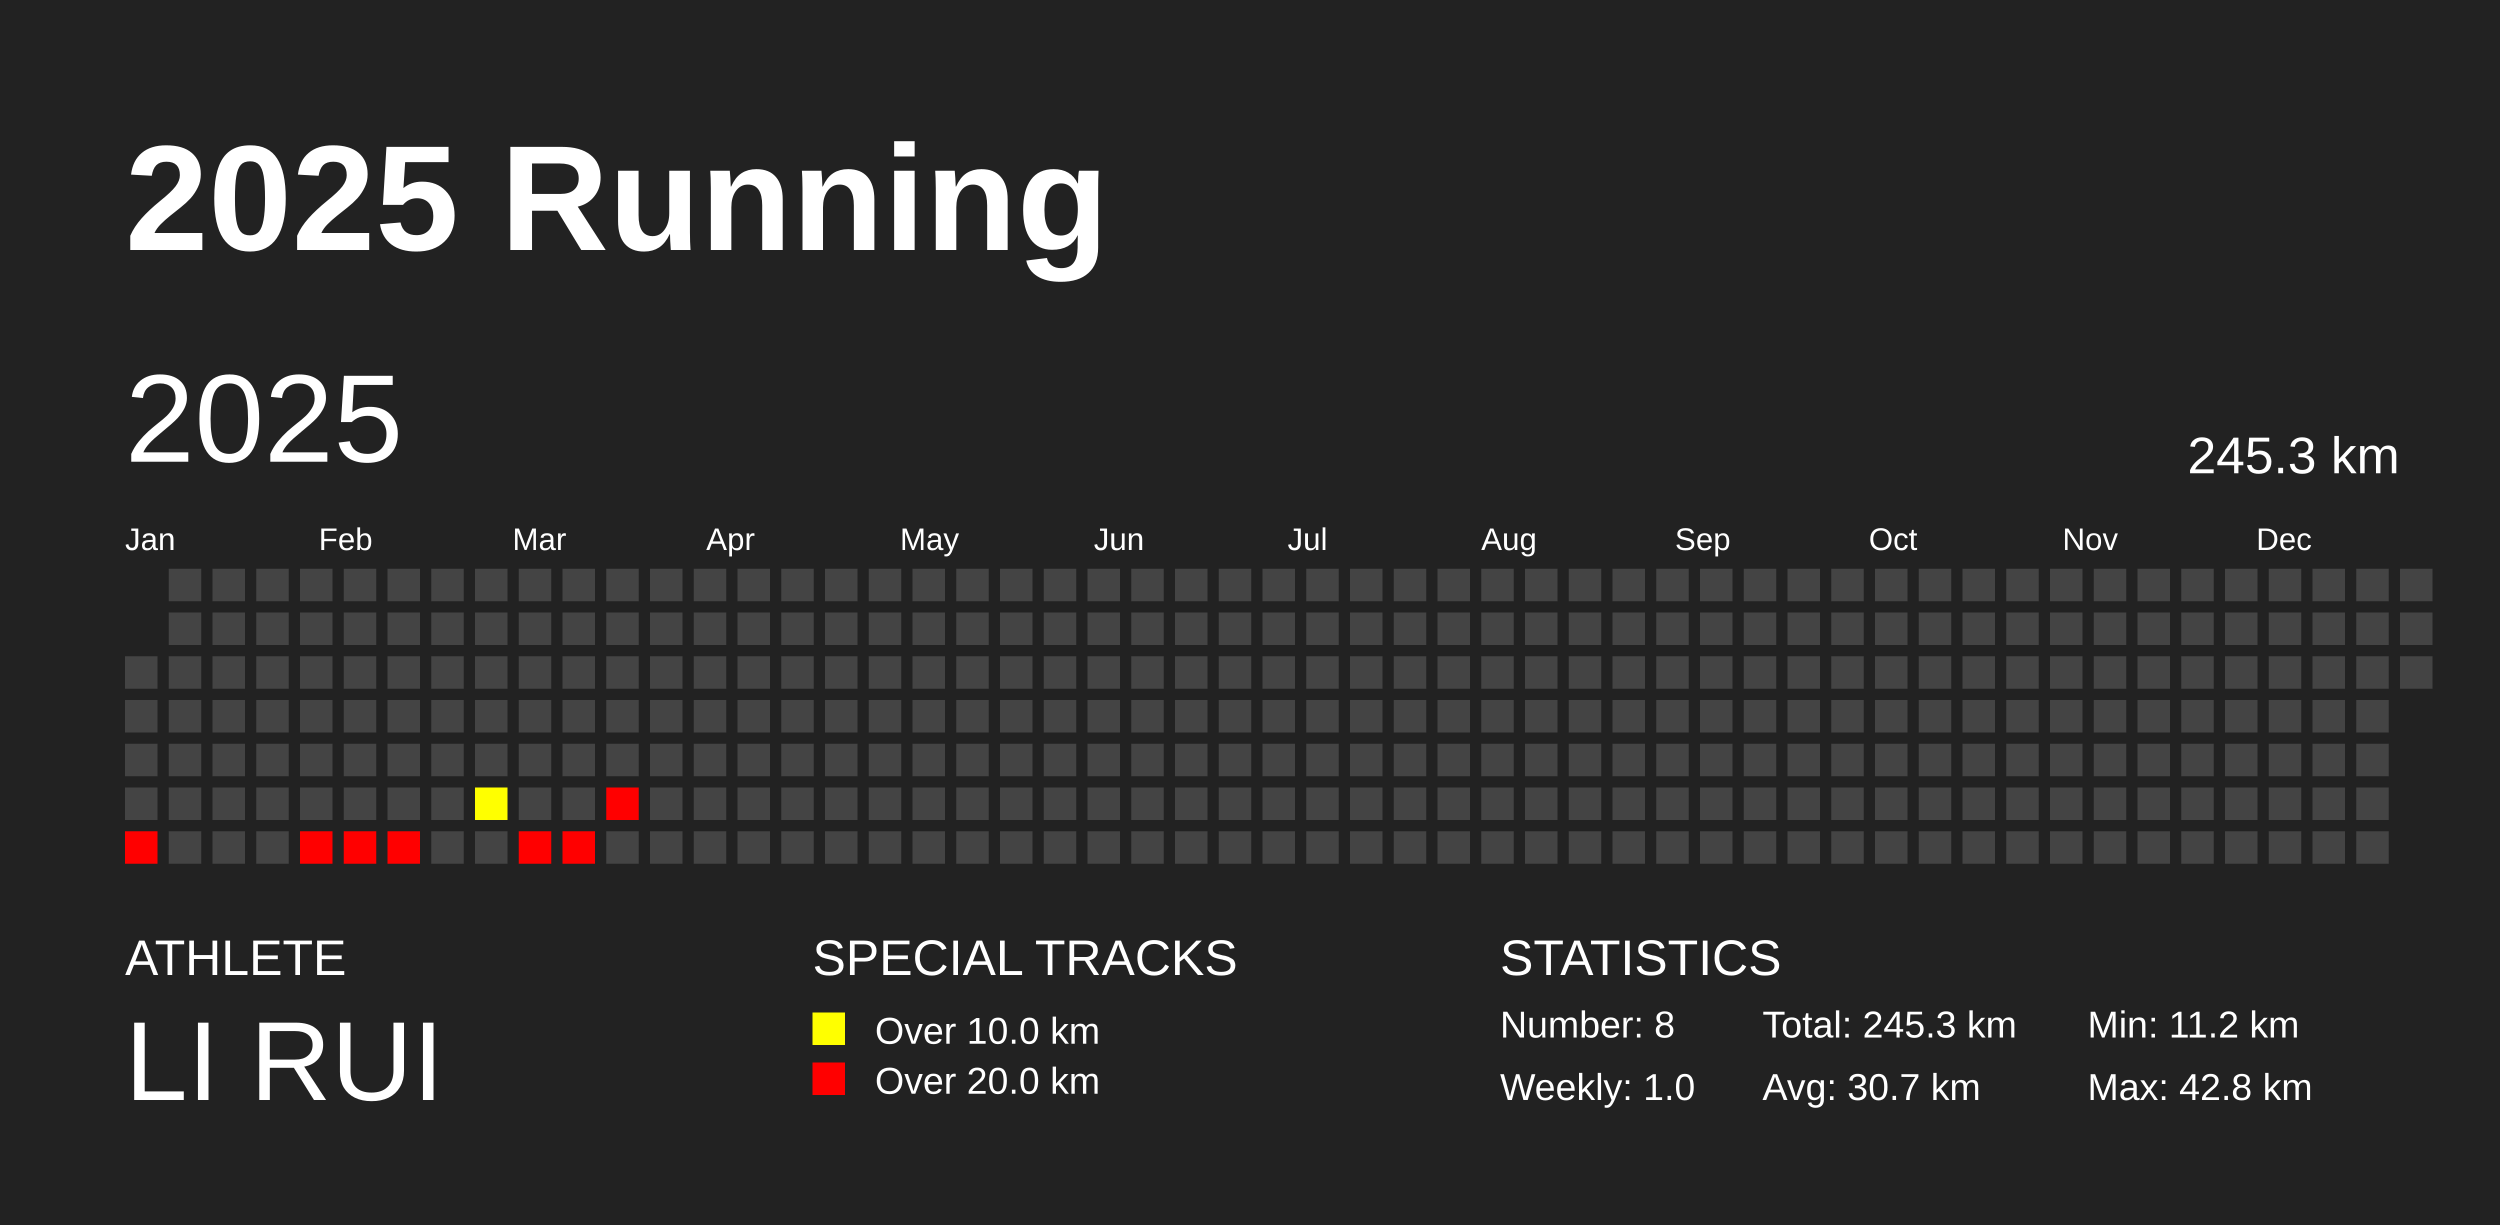
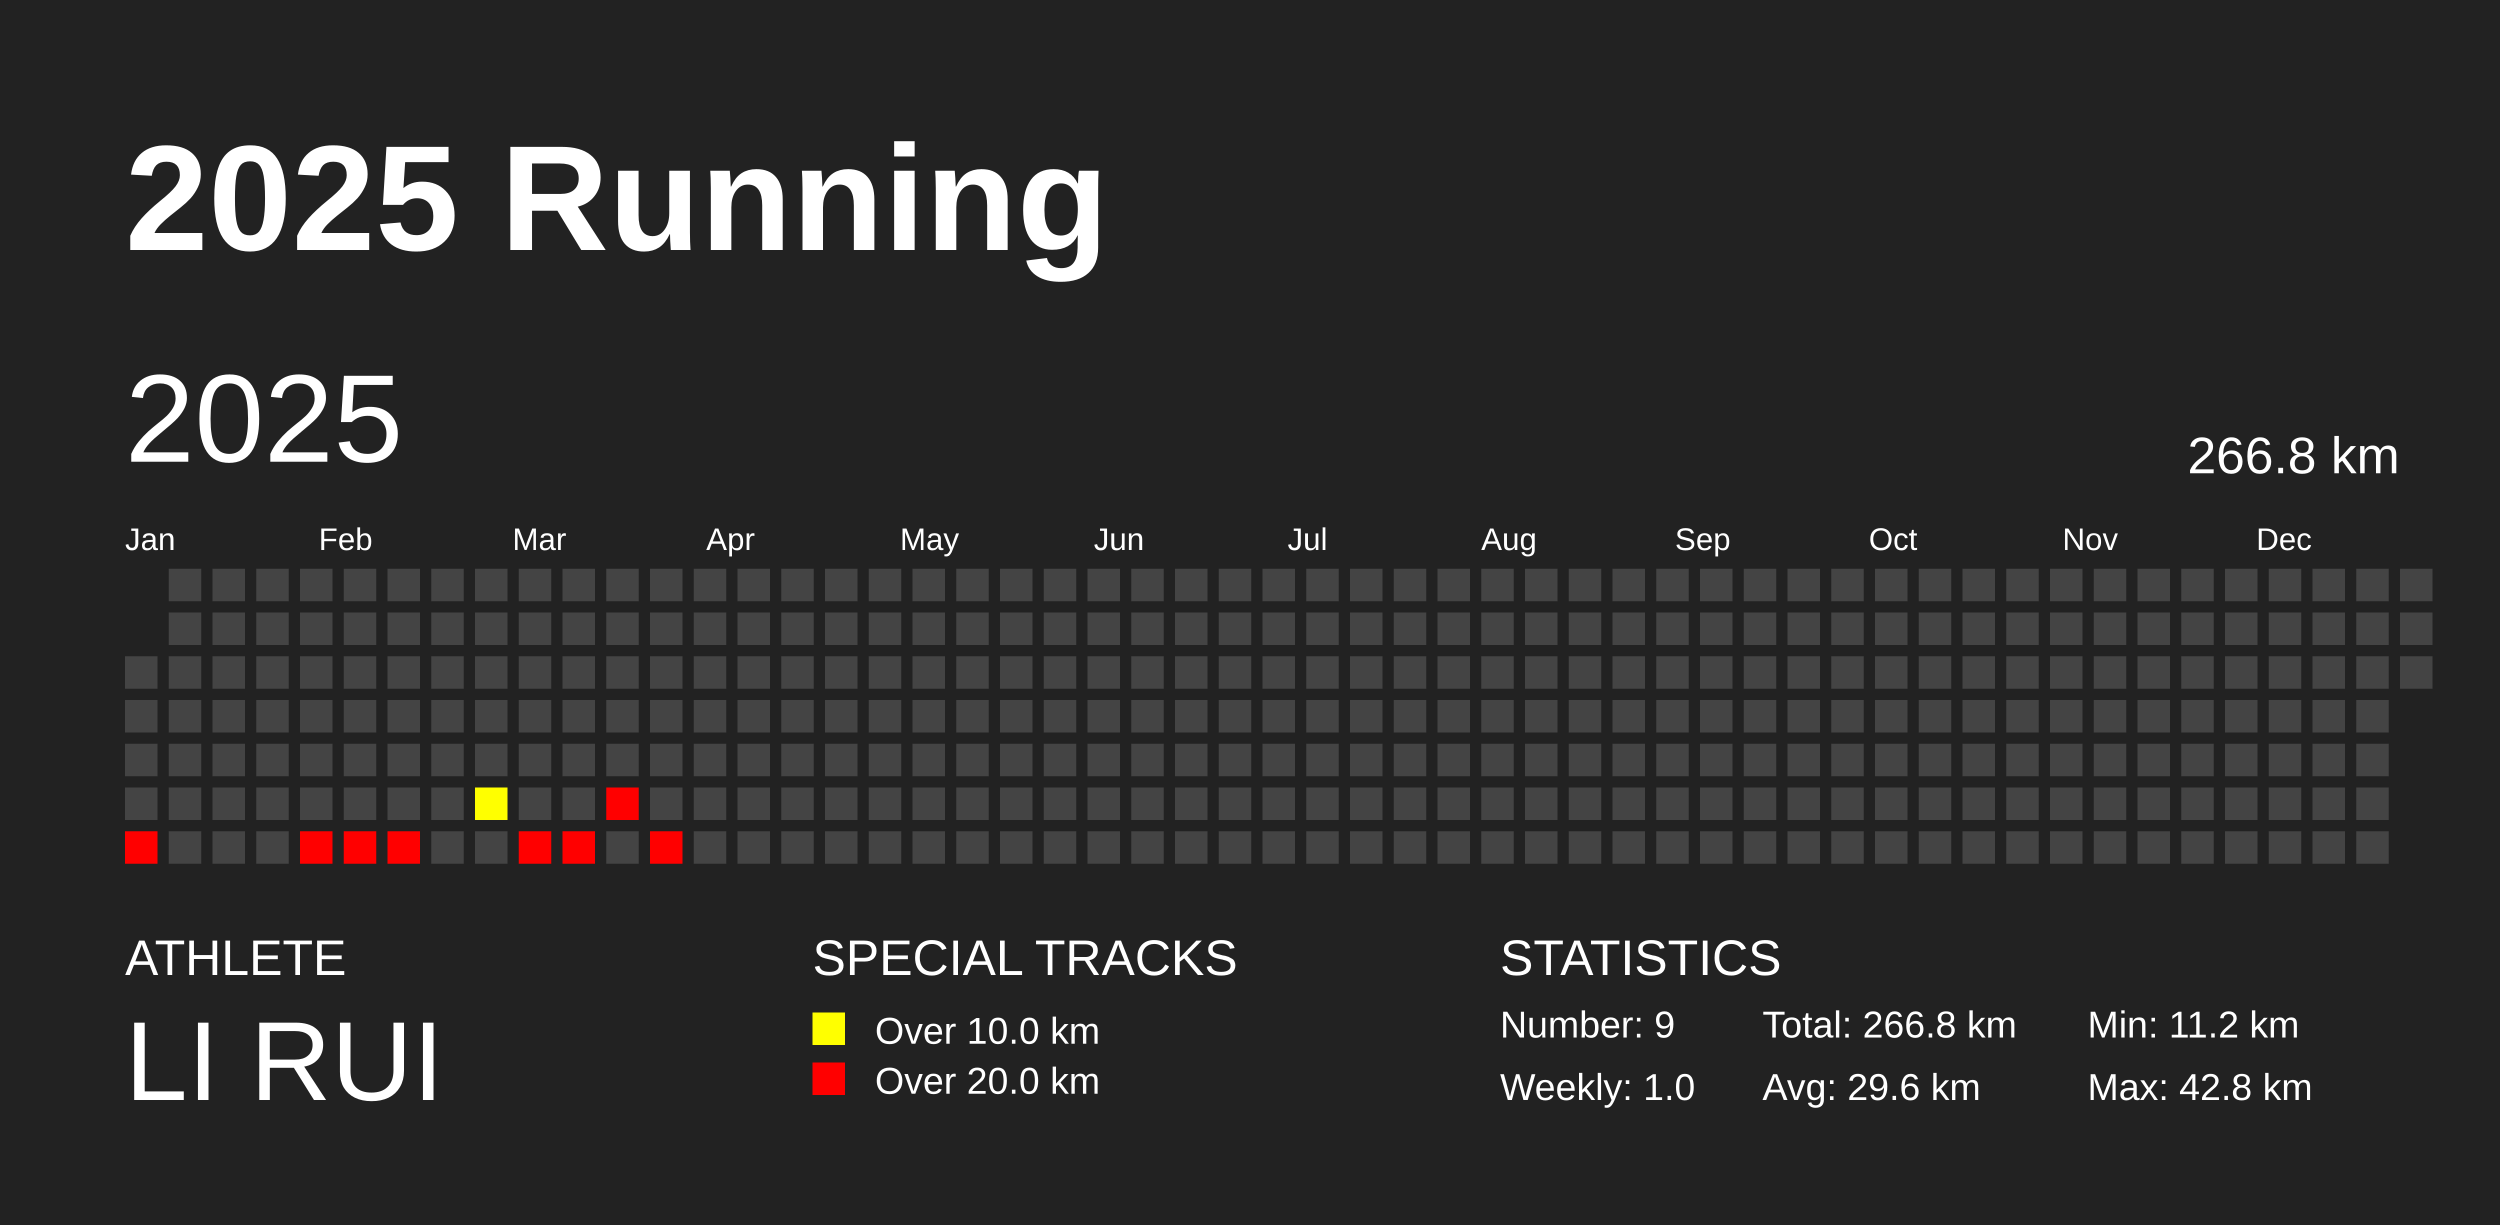
<svg xmlns="http://www.w3.org/2000/svg" baseProfile="full" height="98mm" version="1.1" viewBox="0,0,200,98" width="200mm">
  <defs />
  <rect fill="#222222" height="98" width="200" x="0" y="0" />
  <text fill="#FFFFFF" style="font-size:12px; font-family:Arial; font-weight:bold;" x="10" y="20">2025 Running</text>
  <text fill="#FFFFFF" style="font-size:4px; font-family:Arial" x="10" y="78">ATHLETE</text>
  <text fill="#FFFFFF" style="font-size:9px; font-family:Arial" x="10" y="88">LI RUI</text>
  <text fill="#FFFFFF" style="font-size:4px; font-family:Arial" x="65" y="78">SPECIAL TRACKS</text>
  <rect fill="yellow" height="2.6" width="2.6" x="65" y="81" />
  <text fill="#FFFFFF" style="font-size:3px; font-family:Arial" x="70" y="83.5">Over 10.0 km</text>
  <rect fill="red" height="2.6" width="2.6" x="65" y="85" />
  <text fill="#FFFFFF" style="font-size:3px; font-family:Arial" x="70" y="87.5">Over 20.0 km</text>
  <text fill="#FFFFFF" style="font-size:4px; font-family:Arial" x="120" y="78">STATISTICS</text>
-   <text fill="#FFFFFF" style="font-size:3px; font-family:Arial" x="120" y="83">Number: 8</text>
+   <text fill="#FFFFFF" style="font-size:3px; font-family:Arial" x="120" y="83">Number: 9</text>
  <text fill="#FFFFFF" style="font-size:3px; font-family:Arial" x="120" y="88">Weekly: 1.0</text>
-   <text fill="#FFFFFF" style="font-size:3px; font-family:Arial" x="141" y="83">Total: 245.3 km</text>
-   <text fill="#FFFFFF" style="font-size:3px; font-family:Arial" x="141" y="88">Avg: 30.7 km</text>
+   <text fill="#FFFFFF" style="font-size:3px; font-family:Arial" x="141" y="83">Total: 266.8 km</text>
+   <text fill="#FFFFFF" style="font-size:3px; font-family:Arial" x="141" y="88">Avg: 29.6 km</text>
  <text fill="#FFFFFF" style="font-size:3px; font-family:Arial" x="167" y="83">Min: 11.2 km</text>
  <text fill="#FFFFFF" style="font-size:3px; font-family:Arial" x="167" y="88">Max: 42.8 km</text>
  <text dominant-baseline="hanging" fill="#FFFFFF" style="font-size:10.0px; font-family:Arial;" x="10" y="30">2025</text>
-   <text dominant-baseline="hanging" fill="#FFFFFF" style="font-size:4.125px; font-family:Arial;" x="175" y="35">245.3 km</text>
+   <text dominant-baseline="hanging" fill="#FFFFFF" style="font-size:4.125px; font-family:Arial;" x="175" y="35">266.8 km</text>
  <text fill="#FFFFFF" style="font-size:2.5px; font-family:Arial" x="10.0" y="44">Jan</text>
  <text fill="#FFFFFF" style="font-size:2.5px; font-family:Arial" x="25.5" y="44">Feb</text>
  <text fill="#FFFFFF" style="font-size:2.5px; font-family:Arial" x="41.0" y="44">Mar</text>
  <text fill="#FFFFFF" style="font-size:2.5px; font-family:Arial" x="56.5" y="44">Apr</text>
  <text fill="#FFFFFF" style="font-size:2.5px; font-family:Arial" x="72.0" y="44">May</text>
  <text fill="#FFFFFF" style="font-size:2.5px; font-family:Arial" x="87.5" y="44">Jun</text>
  <text fill="#FFFFFF" style="font-size:2.5px; font-family:Arial" x="103.0" y="44">Jul</text>
  <text fill="#FFFFFF" style="font-size:2.5px; font-family:Arial" x="118.5" y="44">Aug</text>
  <text fill="#FFFFFF" style="font-size:2.5px; font-family:Arial" x="134.0" y="44">Sep</text>
  <text fill="#FFFFFF" style="font-size:2.5px; font-family:Arial" x="149.5" y="44">Oct</text>
  <text fill="#FFFFFF" style="font-size:2.5px; font-family:Arial" x="165.0" y="44">Nov</text>
  <text fill="#FFFFFF" style="font-size:2.5px; font-family:Arial" x="180.5" y="44">Dec</text>
  <rect fill="#444444" height="2.6" width="2.6" x="10.0" y="52.5" />
  <rect fill="#444444" height="2.6" width="2.6" x="10.0" y="56.0" />
  <rect fill="#444444" height="2.6" width="2.6" x="10.0" y="59.5" />
  <rect fill="#444444" height="2.6" width="2.6" x="10.0" y="63.0" />
  <rect fill="red" height="2.6" width="2.6" x="10.0" y="66.5" />
  <rect fill="#444444" height="2.6" width="2.6" x="13.5" y="45.5" />
  <rect fill="#444444" height="2.6" width="2.6" x="13.5" y="49.0" />
  <rect fill="#444444" height="2.6" width="2.6" x="13.5" y="52.5" />
  <rect fill="#444444" height="2.6" width="2.6" x="13.5" y="56.0" />
  <rect fill="#444444" height="2.6" width="2.6" x="13.5" y="59.5" />
  <rect fill="#444444" height="2.6" width="2.6" x="13.5" y="63.0" />
  <rect fill="#444444" height="2.6" width="2.6" x="13.5" y="66.5" />
  <rect fill="#444444" height="2.6" width="2.6" x="17.0" y="45.5" />
  <rect fill="#444444" height="2.6" width="2.6" x="17.0" y="49.0" />
  <rect fill="#444444" height="2.6" width="2.6" x="17.0" y="52.5" />
  <rect fill="#444444" height="2.6" width="2.6" x="17.0" y="56.0" />
  <rect fill="#444444" height="2.6" width="2.6" x="17.0" y="59.5" />
  <rect fill="#444444" height="2.6" width="2.6" x="17.0" y="63.0" />
  <rect fill="#444444" height="2.6" width="2.6" x="17.0" y="66.5" />
  <rect fill="#444444" height="2.6" width="2.6" x="20.5" y="45.5" />
  <rect fill="#444444" height="2.6" width="2.6" x="20.5" y="49.0" />
  <rect fill="#444444" height="2.6" width="2.6" x="20.5" y="52.5" />
  <rect fill="#444444" height="2.6" width="2.6" x="20.5" y="56.0" />
  <rect fill="#444444" height="2.6" width="2.6" x="20.5" y="59.5" />
  <rect fill="#444444" height="2.6" width="2.6" x="20.5" y="63.0" />
  <rect fill="#444444" height="2.6" width="2.6" x="20.5" y="66.5" />
  <rect fill="#444444" height="2.6" width="2.6" x="24.0" y="45.5" />
  <rect fill="#444444" height="2.6" width="2.6" x="24.0" y="49.0" />
  <rect fill="#444444" height="2.6" width="2.6" x="24.0" y="52.5" />
  <rect fill="#444444" height="2.6" width="2.6" x="24.0" y="56.0" />
  <rect fill="#444444" height="2.6" width="2.6" x="24.0" y="59.5" />
  <rect fill="#444444" height="2.6" width="2.6" x="24.0" y="63.0" />
  <rect fill="red" height="2.6" width="2.6" x="24.0" y="66.5" />
  <rect fill="#444444" height="2.6" width="2.6" x="27.5" y="45.5" />
  <rect fill="#444444" height="2.6" width="2.6" x="27.5" y="49.0" />
  <rect fill="#444444" height="2.6" width="2.6" x="27.5" y="52.5" />
  <rect fill="#444444" height="2.6" width="2.6" x="27.5" y="56.0" />
  <rect fill="#444444" height="2.6" width="2.6" x="27.5" y="59.5" />
  <rect fill="#444444" height="2.6" width="2.6" x="27.5" y="63.0" />
  <rect fill="red" height="2.6" width="2.6" x="27.5" y="66.5" />
  <rect fill="#444444" height="2.6" width="2.6" x="31.0" y="45.5" />
  <rect fill="#444444" height="2.6" width="2.6" x="31.0" y="49.0" />
  <rect fill="#444444" height="2.6" width="2.6" x="31.0" y="52.5" />
  <rect fill="#444444" height="2.6" width="2.6" x="31.0" y="56.0" />
  <rect fill="#444444" height="2.6" width="2.6" x="31.0" y="59.5" />
  <rect fill="#444444" height="2.6" width="2.6" x="31.0" y="63.0" />
  <rect fill="red" height="2.6" width="2.6" x="31.0" y="66.5" />
  <rect fill="#444444" height="2.6" width="2.6" x="34.5" y="45.5" />
  <rect fill="#444444" height="2.6" width="2.6" x="34.5" y="49.0" />
  <rect fill="#444444" height="2.6" width="2.6" x="34.5" y="52.5" />
  <rect fill="#444444" height="2.6" width="2.6" x="34.5" y="56.0" />
  <rect fill="#444444" height="2.6" width="2.6" x="34.5" y="59.5" />
  <rect fill="#444444" height="2.6" width="2.6" x="34.5" y="63.0" />
  <rect fill="#444444" height="2.6" width="2.6" x="34.5" y="66.5" />
  <rect fill="#444444" height="2.6" width="2.6" x="38.0" y="45.5" />
  <rect fill="#444444" height="2.6" width="2.6" x="38.0" y="49.0" />
  <rect fill="#444444" height="2.6" width="2.6" x="38.0" y="52.5" />
  <rect fill="#444444" height="2.6" width="2.6" x="38.0" y="56.0" />
  <rect fill="#444444" height="2.6" width="2.6" x="38.0" y="59.5" />
  <rect fill="#ffff00" height="2.6" width="2.6" x="38.0" y="63.0" />
  <rect fill="#444444" height="2.6" width="2.6" x="38.0" y="66.5" />
  <rect fill="#444444" height="2.6" width="2.6" x="41.5" y="45.5" />
  <rect fill="#444444" height="2.6" width="2.6" x="41.5" y="49.0" />
  <rect fill="#444444" height="2.6" width="2.6" x="41.5" y="52.5" />
  <rect fill="#444444" height="2.6" width="2.6" x="41.5" y="56.0" />
  <rect fill="#444444" height="2.6" width="2.6" x="41.5" y="59.5" />
  <rect fill="#444444" height="2.6" width="2.6" x="41.5" y="63.0" />
  <rect fill="red" height="2.6" width="2.6" x="41.5" y="66.5" />
  <rect fill="#444444" height="2.6" width="2.6" x="45.0" y="45.5" />
  <rect fill="#444444" height="2.6" width="2.6" x="45.0" y="49.0" />
  <rect fill="#444444" height="2.6" width="2.6" x="45.0" y="52.5" />
  <rect fill="#444444" height="2.6" width="2.6" x="45.0" y="56.0" />
  <rect fill="#444444" height="2.6" width="2.6" x="45.0" y="59.5" />
  <rect fill="#444444" height="2.6" width="2.6" x="45.0" y="63.0" />
  <rect fill="red" height="2.6" width="2.6" x="45.0" y="66.5" />
  <rect fill="#444444" height="2.6" width="2.6" x="48.5" y="45.5" />
  <rect fill="#444444" height="2.6" width="2.6" x="48.5" y="49.0" />
  <rect fill="#444444" height="2.6" width="2.6" x="48.5" y="52.5" />
  <rect fill="#444444" height="2.6" width="2.6" x="48.5" y="56.0" />
  <rect fill="#444444" height="2.6" width="2.6" x="48.5" y="59.5" />
  <rect fill="red" height="2.6" width="2.6" x="48.5" y="63.0" />
  <rect fill="#444444" height="2.6" width="2.6" x="48.5" y="66.5" />
  <rect fill="#444444" height="2.6" width="2.6" x="52.0" y="45.5" />
  <rect fill="#444444" height="2.6" width="2.6" x="52.0" y="49.0" />
  <rect fill="#444444" height="2.6" width="2.6" x="52.0" y="52.5" />
  <rect fill="#444444" height="2.6" width="2.6" x="52.0" y="56.0" />
  <rect fill="#444444" height="2.6" width="2.6" x="52.0" y="59.5" />
  <rect fill="#444444" height="2.6" width="2.6" x="52.0" y="63.0" />
-   <rect fill="#444444" height="2.6" width="2.6" x="52.0" y="66.5" />
+   <rect fill="red" height="2.6" width="2.6" x="52.0" y="66.5" />
  <rect fill="#444444" height="2.6" width="2.6" x="55.5" y="45.5" />
  <rect fill="#444444" height="2.6" width="2.6" x="55.5" y="49.0" />
  <rect fill="#444444" height="2.6" width="2.6" x="55.5" y="52.5" />
  <rect fill="#444444" height="2.6" width="2.6" x="55.5" y="56.0" />
  <rect fill="#444444" height="2.6" width="2.6" x="55.5" y="59.5" />
  <rect fill="#444444" height="2.6" width="2.6" x="55.5" y="63.0" />
  <rect fill="#444444" height="2.6" width="2.6" x="55.5" y="66.5" />
  <rect fill="#444444" height="2.6" width="2.6" x="59.0" y="45.5" />
  <rect fill="#444444" height="2.6" width="2.6" x="59.0" y="49.0" />
  <rect fill="#444444" height="2.6" width="2.6" x="59.0" y="52.5" />
  <rect fill="#444444" height="2.6" width="2.6" x="59.0" y="56.0" />
  <rect fill="#444444" height="2.6" width="2.6" x="59.0" y="59.5" />
  <rect fill="#444444" height="2.6" width="2.6" x="59.0" y="63.0" />
  <rect fill="#444444" height="2.6" width="2.6" x="59.0" y="66.5" />
  <rect fill="#444444" height="2.6" width="2.6" x="62.5" y="45.5" />
  <rect fill="#444444" height="2.6" width="2.6" x="62.5" y="49.0" />
  <rect fill="#444444" height="2.6" width="2.6" x="62.5" y="52.5" />
  <rect fill="#444444" height="2.6" width="2.6" x="62.5" y="56.0" />
  <rect fill="#444444" height="2.6" width="2.6" x="62.5" y="59.5" />
  <rect fill="#444444" height="2.6" width="2.6" x="62.5" y="63.0" />
  <rect fill="#444444" height="2.6" width="2.6" x="62.5" y="66.5" />
  <rect fill="#444444" height="2.6" width="2.6" x="66.0" y="45.5" />
  <rect fill="#444444" height="2.6" width="2.6" x="66.0" y="49.0" />
  <rect fill="#444444" height="2.6" width="2.6" x="66.0" y="52.5" />
  <rect fill="#444444" height="2.6" width="2.6" x="66.0" y="56.0" />
  <rect fill="#444444" height="2.6" width="2.6" x="66.0" y="59.5" />
  <rect fill="#444444" height="2.6" width="2.6" x="66.0" y="63.0" />
  <rect fill="#444444" height="2.6" width="2.6" x="66.0" y="66.5" />
  <rect fill="#444444" height="2.6" width="2.6" x="69.5" y="45.5" />
  <rect fill="#444444" height="2.6" width="2.6" x="69.5" y="49.0" />
  <rect fill="#444444" height="2.6" width="2.6" x="69.5" y="52.5" />
  <rect fill="#444444" height="2.6" width="2.6" x="69.5" y="56.0" />
  <rect fill="#444444" height="2.6" width="2.6" x="69.5" y="59.5" />
  <rect fill="#444444" height="2.6" width="2.6" x="69.5" y="63.0" />
  <rect fill="#444444" height="2.6" width="2.6" x="69.5" y="66.5" />
  <rect fill="#444444" height="2.6" width="2.6" x="73.0" y="45.5" />
  <rect fill="#444444" height="2.6" width="2.6" x="73.0" y="49.0" />
  <rect fill="#444444" height="2.6" width="2.6" x="73.0" y="52.5" />
  <rect fill="#444444" height="2.6" width="2.6" x="73.0" y="56.0" />
  <rect fill="#444444" height="2.6" width="2.6" x="73.0" y="59.5" />
  <rect fill="#444444" height="2.6" width="2.6" x="73.0" y="63.0" />
  <rect fill="#444444" height="2.6" width="2.6" x="73.0" y="66.5" />
  <rect fill="#444444" height="2.6" width="2.6" x="76.5" y="45.5" />
  <rect fill="#444444" height="2.6" width="2.6" x="76.5" y="49.0" />
  <rect fill="#444444" height="2.6" width="2.6" x="76.5" y="52.5" />
  <rect fill="#444444" height="2.6" width="2.6" x="76.5" y="56.0" />
  <rect fill="#444444" height="2.6" width="2.6" x="76.5" y="59.5" />
  <rect fill="#444444" height="2.6" width="2.6" x="76.5" y="63.0" />
  <rect fill="#444444" height="2.6" width="2.6" x="76.5" y="66.5" />
  <rect fill="#444444" height="2.6" width="2.6" x="80.0" y="45.5" />
  <rect fill="#444444" height="2.6" width="2.6" x="80.0" y="49.0" />
  <rect fill="#444444" height="2.6" width="2.6" x="80.0" y="52.5" />
  <rect fill="#444444" height="2.6" width="2.6" x="80.0" y="56.0" />
  <rect fill="#444444" height="2.6" width="2.6" x="80.0" y="59.5" />
  <rect fill="#444444" height="2.6" width="2.6" x="80.0" y="63.0" />
  <rect fill="#444444" height="2.6" width="2.6" x="80.0" y="66.5" />
  <rect fill="#444444" height="2.6" width="2.6" x="83.5" y="45.5" />
  <rect fill="#444444" height="2.6" width="2.6" x="83.5" y="49.0" />
  <rect fill="#444444" height="2.6" width="2.6" x="83.5" y="52.5" />
  <rect fill="#444444" height="2.6" width="2.6" x="83.5" y="56.0" />
  <rect fill="#444444" height="2.6" width="2.6" x="83.5" y="59.5" />
  <rect fill="#444444" height="2.6" width="2.6" x="83.5" y="63.0" />
  <rect fill="#444444" height="2.6" width="2.6" x="83.5" y="66.5" />
  <rect fill="#444444" height="2.6" width="2.6" x="87.0" y="45.5" />
  <rect fill="#444444" height="2.6" width="2.6" x="87.0" y="49.0" />
  <rect fill="#444444" height="2.6" width="2.6" x="87.0" y="52.5" />
  <rect fill="#444444" height="2.6" width="2.6" x="87.0" y="56.0" />
  <rect fill="#444444" height="2.6" width="2.6" x="87.0" y="59.5" />
  <rect fill="#444444" height="2.6" width="2.6" x="87.0" y="63.0" />
  <rect fill="#444444" height="2.6" width="2.6" x="87.0" y="66.5" />
  <rect fill="#444444" height="2.6" width="2.6" x="90.5" y="45.5" />
  <rect fill="#444444" height="2.6" width="2.6" x="90.5" y="49.0" />
  <rect fill="#444444" height="2.6" width="2.6" x="90.5" y="52.5" />
  <rect fill="#444444" height="2.6" width="2.6" x="90.5" y="56.0" />
  <rect fill="#444444" height="2.6" width="2.6" x="90.5" y="59.5" />
  <rect fill="#444444" height="2.6" width="2.6" x="90.5" y="63.0" />
  <rect fill="#444444" height="2.6" width="2.6" x="90.5" y="66.5" />
  <rect fill="#444444" height="2.6" width="2.6" x="94.0" y="45.5" />
  <rect fill="#444444" height="2.6" width="2.6" x="94.0" y="49.0" />
  <rect fill="#444444" height="2.6" width="2.6" x="94.0" y="52.5" />
  <rect fill="#444444" height="2.6" width="2.6" x="94.0" y="56.0" />
  <rect fill="#444444" height="2.6" width="2.6" x="94.0" y="59.5" />
  <rect fill="#444444" height="2.6" width="2.6" x="94.0" y="63.0" />
  <rect fill="#444444" height="2.6" width="2.6" x="94.0" y="66.5" />
  <rect fill="#444444" height="2.6" width="2.6" x="97.5" y="45.5" />
  <rect fill="#444444" height="2.6" width="2.6" x="97.5" y="49.0" />
  <rect fill="#444444" height="2.6" width="2.6" x="97.5" y="52.5" />
  <rect fill="#444444" height="2.6" width="2.6" x="97.5" y="56.0" />
  <rect fill="#444444" height="2.6" width="2.6" x="97.5" y="59.5" />
  <rect fill="#444444" height="2.6" width="2.6" x="97.5" y="63.0" />
  <rect fill="#444444" height="2.6" width="2.6" x="97.5" y="66.5" />
  <rect fill="#444444" height="2.6" width="2.6" x="101.0" y="45.5" />
  <rect fill="#444444" height="2.6" width="2.6" x="101.0" y="49.0" />
  <rect fill="#444444" height="2.6" width="2.6" x="101.0" y="52.5" />
  <rect fill="#444444" height="2.6" width="2.6" x="101.0" y="56.0" />
  <rect fill="#444444" height="2.6" width="2.6" x="101.0" y="59.5" />
  <rect fill="#444444" height="2.6" width="2.6" x="101.0" y="63.0" />
  <rect fill="#444444" height="2.6" width="2.6" x="101.0" y="66.5" />
  <rect fill="#444444" height="2.6" width="2.6" x="104.5" y="45.5" />
  <rect fill="#444444" height="2.6" width="2.6" x="104.5" y="49.0" />
  <rect fill="#444444" height="2.6" width="2.6" x="104.5" y="52.5" />
  <rect fill="#444444" height="2.6" width="2.6" x="104.5" y="56.0" />
  <rect fill="#444444" height="2.6" width="2.6" x="104.5" y="59.5" />
  <rect fill="#444444" height="2.6" width="2.6" x="104.5" y="63.0" />
  <rect fill="#444444" height="2.6" width="2.6" x="104.5" y="66.5" />
  <rect fill="#444444" height="2.6" width="2.6" x="108.0" y="45.5" />
  <rect fill="#444444" height="2.6" width="2.6" x="108.0" y="49.0" />
  <rect fill="#444444" height="2.6" width="2.6" x="108.0" y="52.5" />
  <rect fill="#444444" height="2.6" width="2.6" x="108.0" y="56.0" />
  <rect fill="#444444" height="2.6" width="2.6" x="108.0" y="59.5" />
  <rect fill="#444444" height="2.6" width="2.6" x="108.0" y="63.0" />
  <rect fill="#444444" height="2.6" width="2.6" x="108.0" y="66.5" />
  <rect fill="#444444" height="2.6" width="2.6" x="111.5" y="45.5" />
  <rect fill="#444444" height="2.6" width="2.6" x="111.5" y="49.0" />
  <rect fill="#444444" height="2.6" width="2.6" x="111.5" y="52.5" />
  <rect fill="#444444" height="2.6" width="2.6" x="111.5" y="56.0" />
  <rect fill="#444444" height="2.6" width="2.6" x="111.5" y="59.5" />
  <rect fill="#444444" height="2.6" width="2.6" x="111.5" y="63.0" />
  <rect fill="#444444" height="2.6" width="2.6" x="111.5" y="66.5" />
  <rect fill="#444444" height="2.6" width="2.6" x="115.0" y="45.5" />
  <rect fill="#444444" height="2.6" width="2.6" x="115.0" y="49.0" />
  <rect fill="#444444" height="2.6" width="2.6" x="115.0" y="52.5" />
  <rect fill="#444444" height="2.6" width="2.6" x="115.0" y="56.0" />
  <rect fill="#444444" height="2.6" width="2.6" x="115.0" y="59.5" />
  <rect fill="#444444" height="2.6" width="2.6" x="115.0" y="63.0" />
  <rect fill="#444444" height="2.6" width="2.6" x="115.0" y="66.5" />
  <rect fill="#444444" height="2.6" width="2.6" x="118.5" y="45.5" />
  <rect fill="#444444" height="2.6" width="2.6" x="118.5" y="49.0" />
  <rect fill="#444444" height="2.6" width="2.6" x="118.5" y="52.5" />
  <rect fill="#444444" height="2.6" width="2.6" x="118.5" y="56.0" />
  <rect fill="#444444" height="2.6" width="2.6" x="118.5" y="59.5" />
  <rect fill="#444444" height="2.6" width="2.6" x="118.5" y="63.0" />
  <rect fill="#444444" height="2.6" width="2.6" x="118.5" y="66.5" />
  <rect fill="#444444" height="2.6" width="2.6" x="122.0" y="45.5" />
  <rect fill="#444444" height="2.6" width="2.6" x="122.0" y="49.0" />
  <rect fill="#444444" height="2.6" width="2.6" x="122.0" y="52.5" />
  <rect fill="#444444" height="2.6" width="2.6" x="122.0" y="56.0" />
  <rect fill="#444444" height="2.6" width="2.6" x="122.0" y="59.5" />
  <rect fill="#444444" height="2.6" width="2.6" x="122.0" y="63.0" />
  <rect fill="#444444" height="2.6" width="2.6" x="122.0" y="66.5" />
  <rect fill="#444444" height="2.6" width="2.6" x="125.5" y="45.5" />
  <rect fill="#444444" height="2.6" width="2.6" x="125.5" y="49.0" />
  <rect fill="#444444" height="2.6" width="2.6" x="125.5" y="52.5" />
  <rect fill="#444444" height="2.6" width="2.6" x="125.5" y="56.0" />
  <rect fill="#444444" height="2.6" width="2.6" x="125.5" y="59.5" />
  <rect fill="#444444" height="2.6" width="2.6" x="125.5" y="63.0" />
  <rect fill="#444444" height="2.6" width="2.6" x="125.5" y="66.5" />
  <rect fill="#444444" height="2.6" width="2.6" x="129.0" y="45.5" />
  <rect fill="#444444" height="2.6" width="2.6" x="129.0" y="49.0" />
  <rect fill="#444444" height="2.6" width="2.6" x="129.0" y="52.5" />
  <rect fill="#444444" height="2.6" width="2.6" x="129.0" y="56.0" />
  <rect fill="#444444" height="2.6" width="2.6" x="129.0" y="59.5" />
  <rect fill="#444444" height="2.6" width="2.6" x="129.0" y="63.0" />
  <rect fill="#444444" height="2.6" width="2.6" x="129.0" y="66.5" />
  <rect fill="#444444" height="2.6" width="2.6" x="132.5" y="45.5" />
  <rect fill="#444444" height="2.6" width="2.6" x="132.5" y="49.0" />
  <rect fill="#444444" height="2.6" width="2.6" x="132.5" y="52.5" />
  <rect fill="#444444" height="2.6" width="2.6" x="132.5" y="56.0" />
  <rect fill="#444444" height="2.6" width="2.6" x="132.5" y="59.5" />
  <rect fill="#444444" height="2.6" width="2.6" x="132.5" y="63.0" />
  <rect fill="#444444" height="2.6" width="2.6" x="132.5" y="66.5" />
  <rect fill="#444444" height="2.6" width="2.6" x="136.0" y="45.5" />
  <rect fill="#444444" height="2.6" width="2.6" x="136.0" y="49.0" />
  <rect fill="#444444" height="2.6" width="2.6" x="136.0" y="52.5" />
  <rect fill="#444444" height="2.6" width="2.6" x="136.0" y="56.0" />
  <rect fill="#444444" height="2.6" width="2.6" x="136.0" y="59.5" />
  <rect fill="#444444" height="2.6" width="2.6" x="136.0" y="63.0" />
  <rect fill="#444444" height="2.6" width="2.6" x="136.0" y="66.5" />
  <rect fill="#444444" height="2.6" width="2.6" x="139.5" y="45.5" />
  <rect fill="#444444" height="2.6" width="2.6" x="139.5" y="49.0" />
  <rect fill="#444444" height="2.6" width="2.6" x="139.5" y="52.5" />
  <rect fill="#444444" height="2.6" width="2.6" x="139.5" y="56.0" />
  <rect fill="#444444" height="2.6" width="2.6" x="139.5" y="59.5" />
  <rect fill="#444444" height="2.6" width="2.6" x="139.5" y="63.0" />
  <rect fill="#444444" height="2.6" width="2.6" x="139.5" y="66.5" />
  <rect fill="#444444" height="2.6" width="2.6" x="143.0" y="45.5" />
  <rect fill="#444444" height="2.6" width="2.6" x="143.0" y="49.0" />
  <rect fill="#444444" height="2.6" width="2.6" x="143.0" y="52.5" />
  <rect fill="#444444" height="2.6" width="2.6" x="143.0" y="56.0" />
  <rect fill="#444444" height="2.6" width="2.6" x="143.0" y="59.5" />
  <rect fill="#444444" height="2.6" width="2.6" x="143.0" y="63.0" />
  <rect fill="#444444" height="2.6" width="2.6" x="143.0" y="66.5" />
  <rect fill="#444444" height="2.6" width="2.6" x="146.5" y="45.5" />
  <rect fill="#444444" height="2.6" width="2.6" x="146.5" y="49.0" />
  <rect fill="#444444" height="2.6" width="2.6" x="146.5" y="52.5" />
  <rect fill="#444444" height="2.6" width="2.6" x="146.5" y="56.0" />
  <rect fill="#444444" height="2.6" width="2.6" x="146.5" y="59.5" />
  <rect fill="#444444" height="2.6" width="2.6" x="146.5" y="63.0" />
  <rect fill="#444444" height="2.6" width="2.6" x="146.5" y="66.5" />
  <rect fill="#444444" height="2.6" width="2.6" x="150.0" y="45.5" />
  <rect fill="#444444" height="2.6" width="2.6" x="150.0" y="49.0" />
  <rect fill="#444444" height="2.6" width="2.6" x="150.0" y="52.5" />
  <rect fill="#444444" height="2.6" width="2.6" x="150.0" y="56.0" />
  <rect fill="#444444" height="2.6" width="2.6" x="150.0" y="59.5" />
  <rect fill="#444444" height="2.6" width="2.6" x="150.0" y="63.0" />
  <rect fill="#444444" height="2.6" width="2.6" x="150.0" y="66.5" />
  <rect fill="#444444" height="2.6" width="2.6" x="153.5" y="45.5" />
  <rect fill="#444444" height="2.6" width="2.6" x="153.5" y="49.0" />
  <rect fill="#444444" height="2.6" width="2.6" x="153.5" y="52.5" />
  <rect fill="#444444" height="2.6" width="2.6" x="153.5" y="56.0" />
  <rect fill="#444444" height="2.6" width="2.6" x="153.5" y="59.5" />
  <rect fill="#444444" height="2.6" width="2.6" x="153.5" y="63.0" />
  <rect fill="#444444" height="2.6" width="2.6" x="153.5" y="66.5" />
  <rect fill="#444444" height="2.6" width="2.6" x="157.0" y="45.5" />
  <rect fill="#444444" height="2.6" width="2.6" x="157.0" y="49.0" />
  <rect fill="#444444" height="2.6" width="2.6" x="157.0" y="52.5" />
  <rect fill="#444444" height="2.6" width="2.6" x="157.0" y="56.0" />
  <rect fill="#444444" height="2.6" width="2.6" x="157.0" y="59.5" />
  <rect fill="#444444" height="2.6" width="2.6" x="157.0" y="63.0" />
  <rect fill="#444444" height="2.6" width="2.6" x="157.0" y="66.5" />
  <rect fill="#444444" height="2.6" width="2.6" x="160.5" y="45.5" />
  <rect fill="#444444" height="2.6" width="2.6" x="160.5" y="49.0" />
  <rect fill="#444444" height="2.6" width="2.6" x="160.5" y="52.5" />
  <rect fill="#444444" height="2.6" width="2.6" x="160.5" y="56.0" />
  <rect fill="#444444" height="2.6" width="2.6" x="160.5" y="59.5" />
  <rect fill="#444444" height="2.6" width="2.6" x="160.5" y="63.0" />
  <rect fill="#444444" height="2.6" width="2.6" x="160.5" y="66.5" />
  <rect fill="#444444" height="2.6" width="2.6" x="164.0" y="45.5" />
  <rect fill="#444444" height="2.6" width="2.6" x="164.0" y="49.0" />
  <rect fill="#444444" height="2.6" width="2.6" x="164.0" y="52.5" />
  <rect fill="#444444" height="2.6" width="2.6" x="164.0" y="56.0" />
  <rect fill="#444444" height="2.6" width="2.6" x="164.0" y="59.5" />
  <rect fill="#444444" height="2.6" width="2.6" x="164.0" y="63.0" />
  <rect fill="#444444" height="2.6" width="2.6" x="164.0" y="66.5" />
  <rect fill="#444444" height="2.6" width="2.6" x="167.5" y="45.5" />
  <rect fill="#444444" height="2.6" width="2.6" x="167.5" y="49.0" />
  <rect fill="#444444" height="2.6" width="2.6" x="167.5" y="52.5" />
  <rect fill="#444444" height="2.6" width="2.6" x="167.5" y="56.0" />
  <rect fill="#444444" height="2.6" width="2.6" x="167.5" y="59.5" />
  <rect fill="#444444" height="2.6" width="2.6" x="167.5" y="63.0" />
  <rect fill="#444444" height="2.6" width="2.6" x="167.5" y="66.5" />
  <rect fill="#444444" height="2.6" width="2.6" x="171.0" y="45.5" />
  <rect fill="#444444" height="2.6" width="2.6" x="171.0" y="49.0" />
  <rect fill="#444444" height="2.6" width="2.6" x="171.0" y="52.5" />
  <rect fill="#444444" height="2.6" width="2.6" x="171.0" y="56.0" />
  <rect fill="#444444" height="2.6" width="2.6" x="171.0" y="59.5" />
  <rect fill="#444444" height="2.6" width="2.6" x="171.0" y="63.0" />
  <rect fill="#444444" height="2.6" width="2.6" x="171.0" y="66.5" />
  <rect fill="#444444" height="2.6" width="2.6" x="174.5" y="45.5" />
  <rect fill="#444444" height="2.6" width="2.6" x="174.5" y="49.0" />
  <rect fill="#444444" height="2.6" width="2.6" x="174.5" y="52.5" />
  <rect fill="#444444" height="2.6" width="2.6" x="174.5" y="56.0" />
  <rect fill="#444444" height="2.6" width="2.6" x="174.5" y="59.5" />
  <rect fill="#444444" height="2.6" width="2.6" x="174.5" y="63.0" />
  <rect fill="#444444" height="2.6" width="2.6" x="174.5" y="66.5" />
  <rect fill="#444444" height="2.6" width="2.6" x="178.0" y="45.5" />
  <rect fill="#444444" height="2.6" width="2.6" x="178.0" y="49.0" />
  <rect fill="#444444" height="2.6" width="2.6" x="178.0" y="52.5" />
  <rect fill="#444444" height="2.6" width="2.6" x="178.0" y="56.0" />
  <rect fill="#444444" height="2.6" width="2.6" x="178.0" y="59.5" />
  <rect fill="#444444" height="2.6" width="2.6" x="178.0" y="63.0" />
  <rect fill="#444444" height="2.6" width="2.6" x="178.0" y="66.5" />
  <rect fill="#444444" height="2.6" width="2.6" x="181.5" y="45.5" />
  <rect fill="#444444" height="2.6" width="2.6" x="181.5" y="49.0" />
  <rect fill="#444444" height="2.6" width="2.6" x="181.5" y="52.5" />
  <rect fill="#444444" height="2.6" width="2.6" x="181.5" y="56.0" />
  <rect fill="#444444" height="2.6" width="2.6" x="181.5" y="59.5" />
  <rect fill="#444444" height="2.6" width="2.6" x="181.5" y="63.0" />
  <rect fill="#444444" height="2.6" width="2.6" x="181.5" y="66.5" />
  <rect fill="#444444" height="2.6" width="2.6" x="185.0" y="45.5" />
  <rect fill="#444444" height="2.6" width="2.6" x="185.0" y="49.0" />
  <rect fill="#444444" height="2.6" width="2.6" x="185.0" y="52.5" />
  <rect fill="#444444" height="2.6" width="2.6" x="185.0" y="56.0" />
  <rect fill="#444444" height="2.6" width="2.6" x="185.0" y="59.5" />
  <rect fill="#444444" height="2.6" width="2.6" x="185.0" y="63.0" />
  <rect fill="#444444" height="2.6" width="2.6" x="185.0" y="66.5" />
  <rect fill="#444444" height="2.6" width="2.6" x="188.5" y="45.5" />
  <rect fill="#444444" height="2.6" width="2.6" x="188.5" y="49.0" />
  <rect fill="#444444" height="2.6" width="2.6" x="188.5" y="52.5" />
  <rect fill="#444444" height="2.6" width="2.6" x="188.5" y="56.0" />
  <rect fill="#444444" height="2.6" width="2.6" x="188.5" y="59.5" />
  <rect fill="#444444" height="2.6" width="2.6" x="188.5" y="63.0" />
  <rect fill="#444444" height="2.6" width="2.6" x="188.5" y="66.5" />
  <rect fill="#444444" height="2.6" width="2.6" x="192.0" y="45.5" />
  <rect fill="#444444" height="2.6" width="2.6" x="192.0" y="49.0" />
  <rect fill="#444444" height="2.6" width="2.6" x="192.0" y="52.5" />
</svg>
